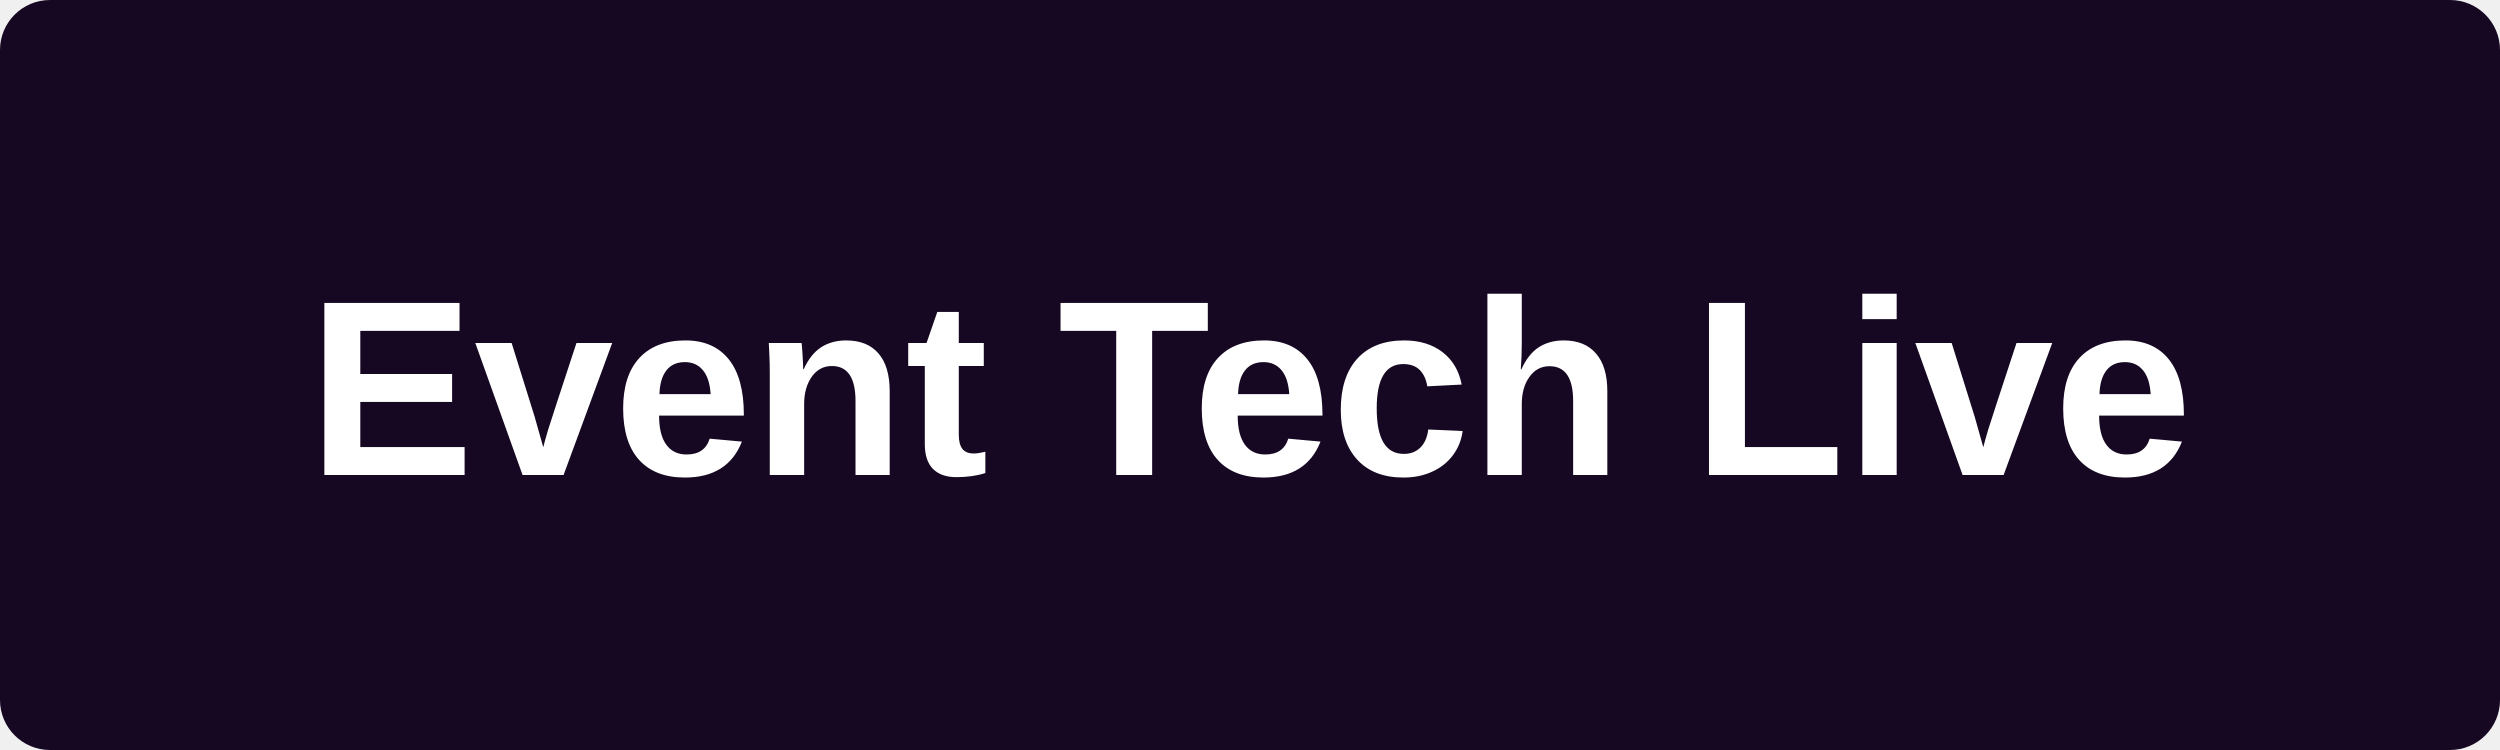
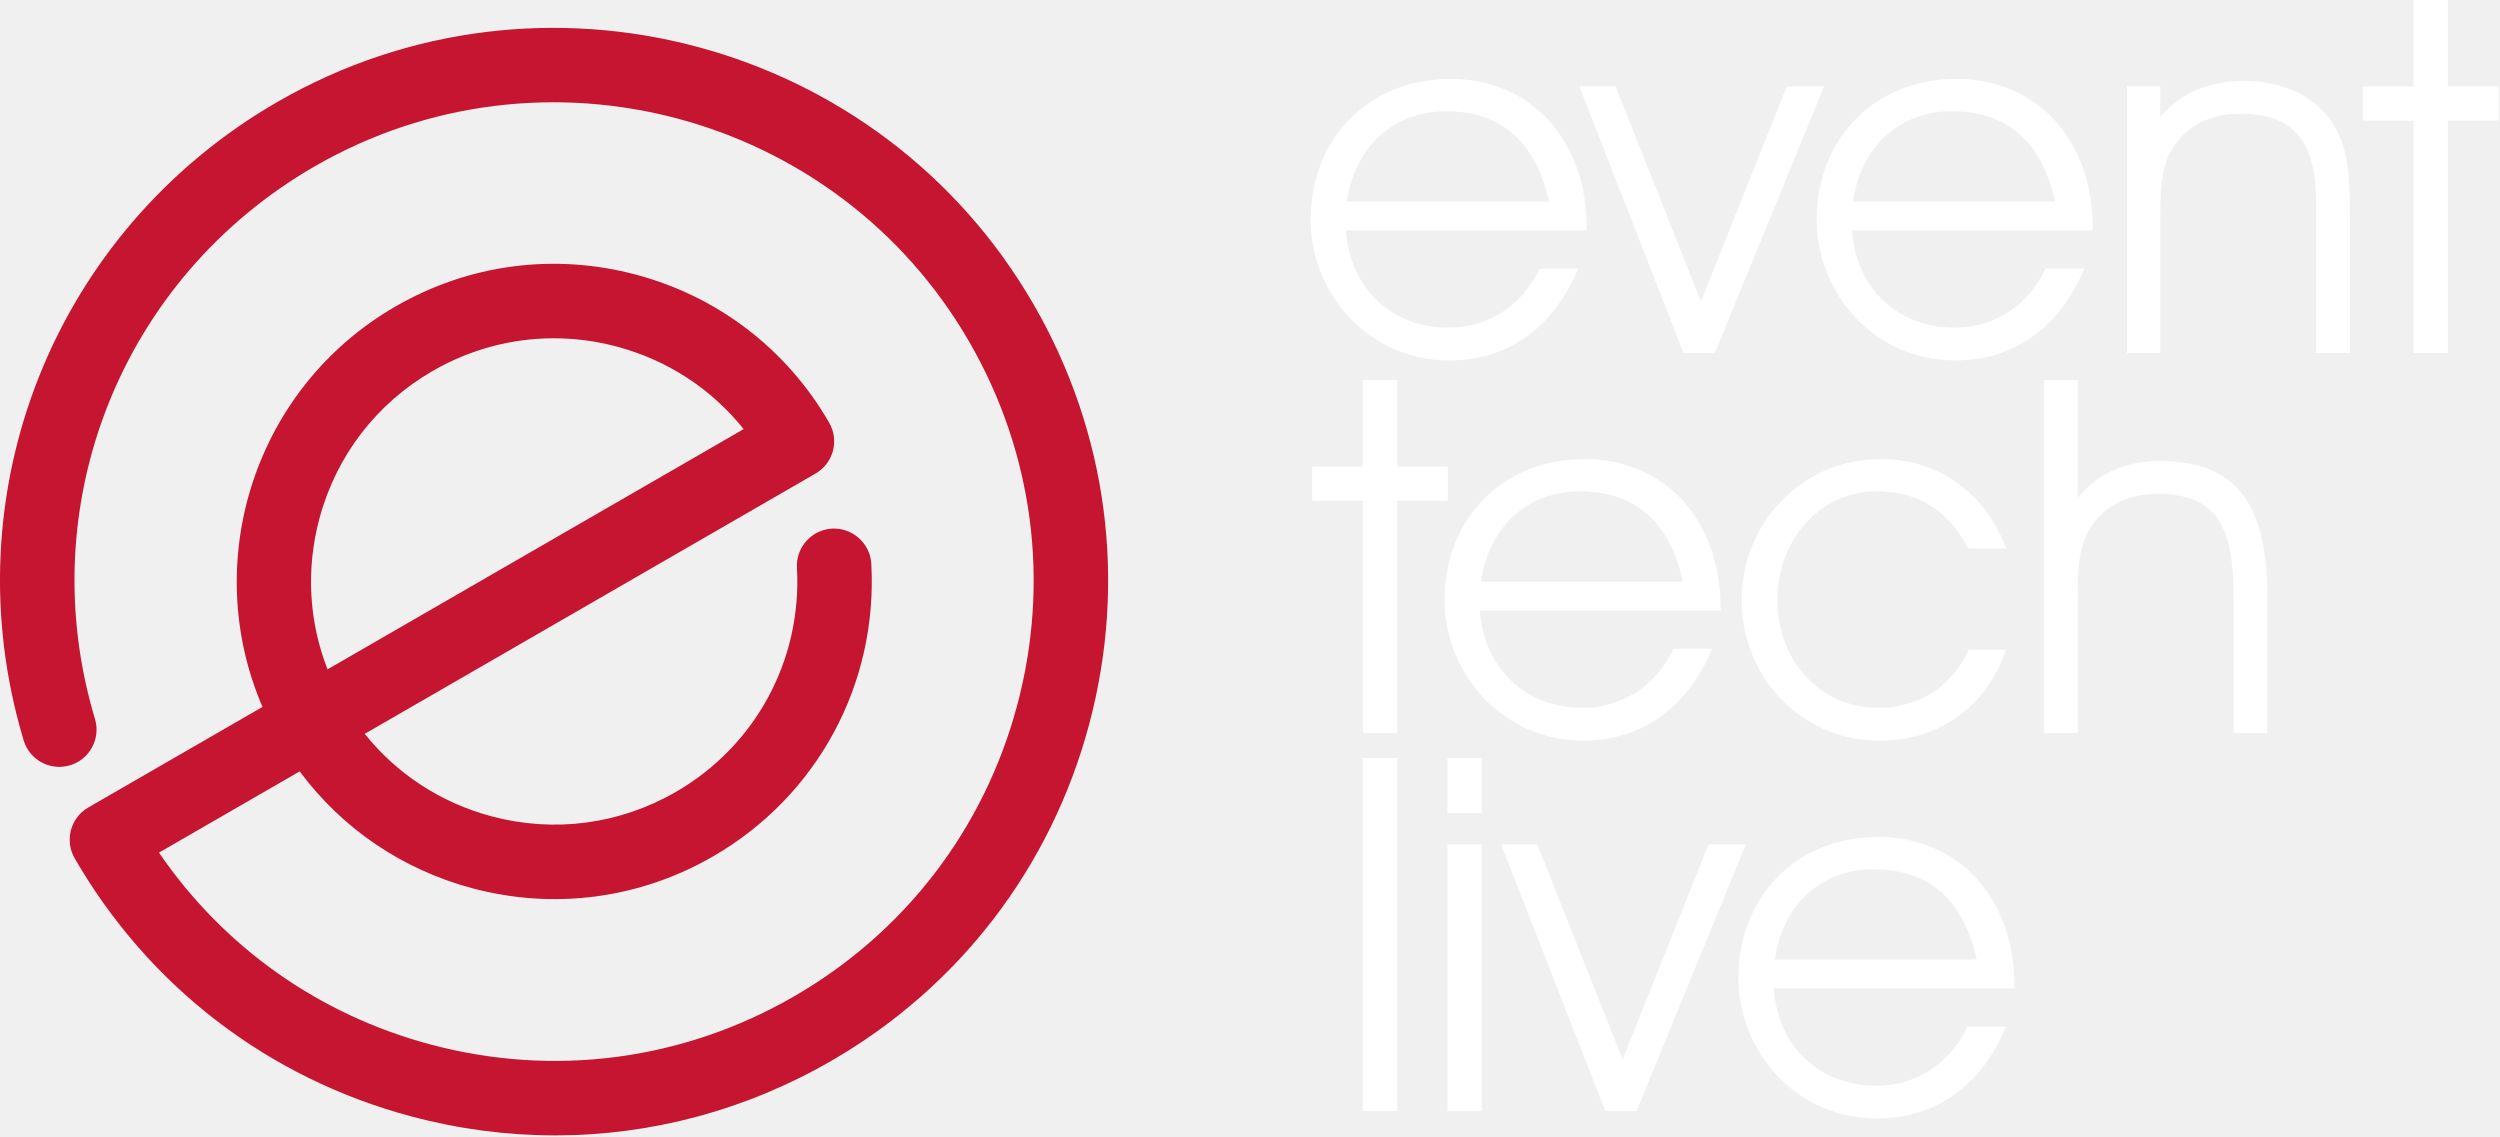
- <svg xmlns="http://www.w3.org/2000/svg" width="200" height="60">
-   <rect width="200" height="60" fill="#160822" rx="4" />
-   <text x="100" y="38" font-family="'Helvetica Neue', Arial, sans-serif" font-size="20" font-weight="700" fill="#ffffff" text-anchor="middle">
-     Event Tech Live
-   </text>
+ <svg xmlns="http://www.w3.org/2000/svg" clip-rule="evenodd" fill-rule="evenodd" stroke-linejoin="round" stroke-miterlimit="2" viewBox="0 0 1060 482">
+   <path d="m235.362 481.414c-20.393 0-40.918-2.681-61.143-8.1-60.575-16.225-111.2-55.081-142.557-109.393-4.356-7.544-1.768-17.2 5.782-21.557l73.85-42.631c-26.625-61.8-3.294-135.337 56.375-169.781 31.137-17.988 67.425-22.769 102.156-13.456 34.744 9.306 63.769 31.587 81.75 62.731 2.094 3.625 2.656 7.931 1.581 11.981-1.087 4.038-3.731 7.481-7.362 9.575l-191.144 110.363c13.619 17.006 32.219 29.2 53.662 34.95 26.582 7.112 54.363 3.462 78.207-10.3 33.856-19.55 53.55-55.963 51.387-95.032-.481-8.7 6.194-16.15 14.894-16.631 8.6-.444 16.15 6.188 16.631 14.894 2.813 51.019-22.906 98.569-67.131 124.106-31.144 17.981-67.425 22.756-102.163 13.45-29.6-7.925-55.062-25.281-73.068-49.519l-59.663 34.444c27.369 40.013 67.663 68.638 114.981 81.313 52.432 14.05 107.194 6.831 154.2-20.3 47.007-27.138 80.632-70.957 94.675-123.388 14.05-52.425 6.844-107.187-20.293-154.2-56.032-97.037-180.557-130.4-277.588-74.375-82.031 47.363-120.319 143.7-93.112 234.275 2.506 8.35-2.232 17.144-10.575 19.65-8.35 2.525-17.15-2.219-19.663-10.569-31.431-104.668 12.794-215.975 107.569-270.687 112.094-64.731 255.969-26.188 320.7 85.925 31.356 54.306 39.681 117.575 23.456 178.144-16.231 60.581-55.075 111.212-109.381 142.562-36.175 20.881-76.331 31.55-117.013 31.556m-.55-337.981c-17.856 0-35.481 4.681-51.356 13.85-23.85 13.769-40.9 35.994-48.025 62.581-5.75 21.444-4.481 43.65 3.438 63.944l176.443-101.869c-13.618-17.012-32.218-29.206-53.65-34.95-8.881-2.381-17.893-3.556-26.85-3.556" fill="#c61530" fill-rule="nonzero" />
+   <g fill="#fff">
+     <path d="m570.647 97.679c1.894 25.256 20 41.256 43.363 41.256 16.631 0 31.156-8.838 38.737-25.05h16.419c-10.531 25.262-30.1 38.944-54.737 38.944-33.888 0-58.725-28-58.725-59.782 0-33.681 23.993-59.581 59.356-59.581 33.475 0 57.687 25.269 57.687 63.163v1.05zm42.319-50.525c-21.481 0-38.319 14.318-41.9 38.312h85.681c-5.475-25.262-20.212-38.312-43.781-38.312" fill-rule="nonzero" />
+     <path d="m713.829 149.672-44.207-113.043h15.369l36.2 91.15 36.419-91.15h15.8l-46.319 113.043z" fill-rule="nonzero" />
+     <path d="m785.209 97.679c1.893 25.256 20 41.256 43.362 41.256 16.631 0 31.156-8.838 38.738-25.05h16.418c-10.531 25.262-30.1 38.944-54.737 38.944-33.888 0-58.725-28-58.725-59.782 0-33.681 23.994-59.581 59.356-59.581 33.481 0 57.688 25.269 57.688 63.163v1.05zm42.318-50.525c-21.475 0-38.318 14.318-41.9 38.312h85.682c-5.475-25.262-20.213-38.312-43.782-38.312" fill-rule="nonzero" />
+     <path d="m915.949 36.627v12.838c9.056-10.313 20.631-15.156 35.575-15.156 16.843 0 30.106 6.531 37.468 17.893 6.538 9.9 7.369 21.9 7.369 38.319v59.15h-14.312v-63.362c0-25.9-9.05-38.1-32.207-38.1-13.262 0-23.368 5.468-29.05 15.362-4.843 8.425-4.843 18.113-4.843 31.163v54.937h-14.107v-113.044z" fill-rule="nonzero" />
+     <path d="m1023.37 0v36.631h-21.475v14.519h21.475v98.525h14.525v-98.525h21.469v-14.519h-21.469v-36.631h-14.525z" fill-rule="nonzero" />
+     <path d="m577.865 321.407h14.525v149.675h-14.525z" />
+     <path d="m613.727 321.407h14.525v23.369h-14.525zm0 36.625h14.525v113.044h-14.525z" fill-rule="nonzero" />
+     <path d="m680.652 471.079-44.207-113.043h15.369l36.2 91.15 36.419-91.15h15.787l-46.306 113.043z" fill-rule="nonzero" />
+     <path d="m752.029 419.085c1.893 25.256 20 41.256 43.368 41.256 16.625 0 31.15-8.837 38.732-25.05h16.418c-10.525 25.263-30.1 38.944-54.737 38.944-33.888 0-58.725-28-58.725-59.781 0-33.682 23.994-59.582 59.356-59.582 33.475 0 57.688 25.263 57.688 63.163v1.05zm42.318-50.525c-21.475 0-38.318 14.319-41.9 38.319h85.682c-5.475-25.269-20.213-38.319-43.782-38.319" fill-rule="nonzero" />
+     <path d="m577.862 212.327h-21.475v-14.525h21.475v-36.631h14.525v36.631h21.475v14.525h-21.475v98.519h-14.525z" fill-rule="nonzero" />
+     <path d="m627.453 258.853c1.894 25.256 20 41.256 43.369 41.256 16.625 0 31.15-8.837 38.731-25.043h16.419c-10.525 25.256-30.1 38.937-54.738 38.937-33.887 0-58.725-27.994-58.725-59.781 0-33.681 23.994-59.581 59.369-59.581 33.462 0 57.675 25.268 57.675 63.162v1.05zm42.319-50.525c-21.475 0-38.319 14.319-41.9 38.313h85.681c-5.475-25.263-20.213-38.313-43.781-38.313" fill-rule="nonzero" />
+     <path d="m795.519 208.33c-22.737 0-41.894 19.369-41.894 46.1 0 26.106 18.525 45.681 42.525 45.681 17.05 0 31.369-8.631 38.525-24.625h16c-8.843 24.625-28.418 38.525-53.893 38.525-33.682 0-58.313-27.581-58.313-59.369 0-33.475 26.106-60 58.738-60 24.206 0 43.993 13.475 53.468 37.9h-16c-8.843-16.212-21.262-24.212-39.156-24.212" fill-rule="nonzero" />
+     <path d="m880.937 161.173v49.894c8.206-10.106 20-15.581 34.737-15.581 33.469 0 45.675 19.156 45.675 57.887v57.475h-14.312v-57.681c0-28.631-6.107-43.788-32.207-43.788-13.262 0-23.368 5.475-29.05 15.369-4.843 8.425-4.843 18.1-4.843 31.15v54.95h-14.313v-149.675z" fill-rule="nonzero" />
+   </g>
</svg>
